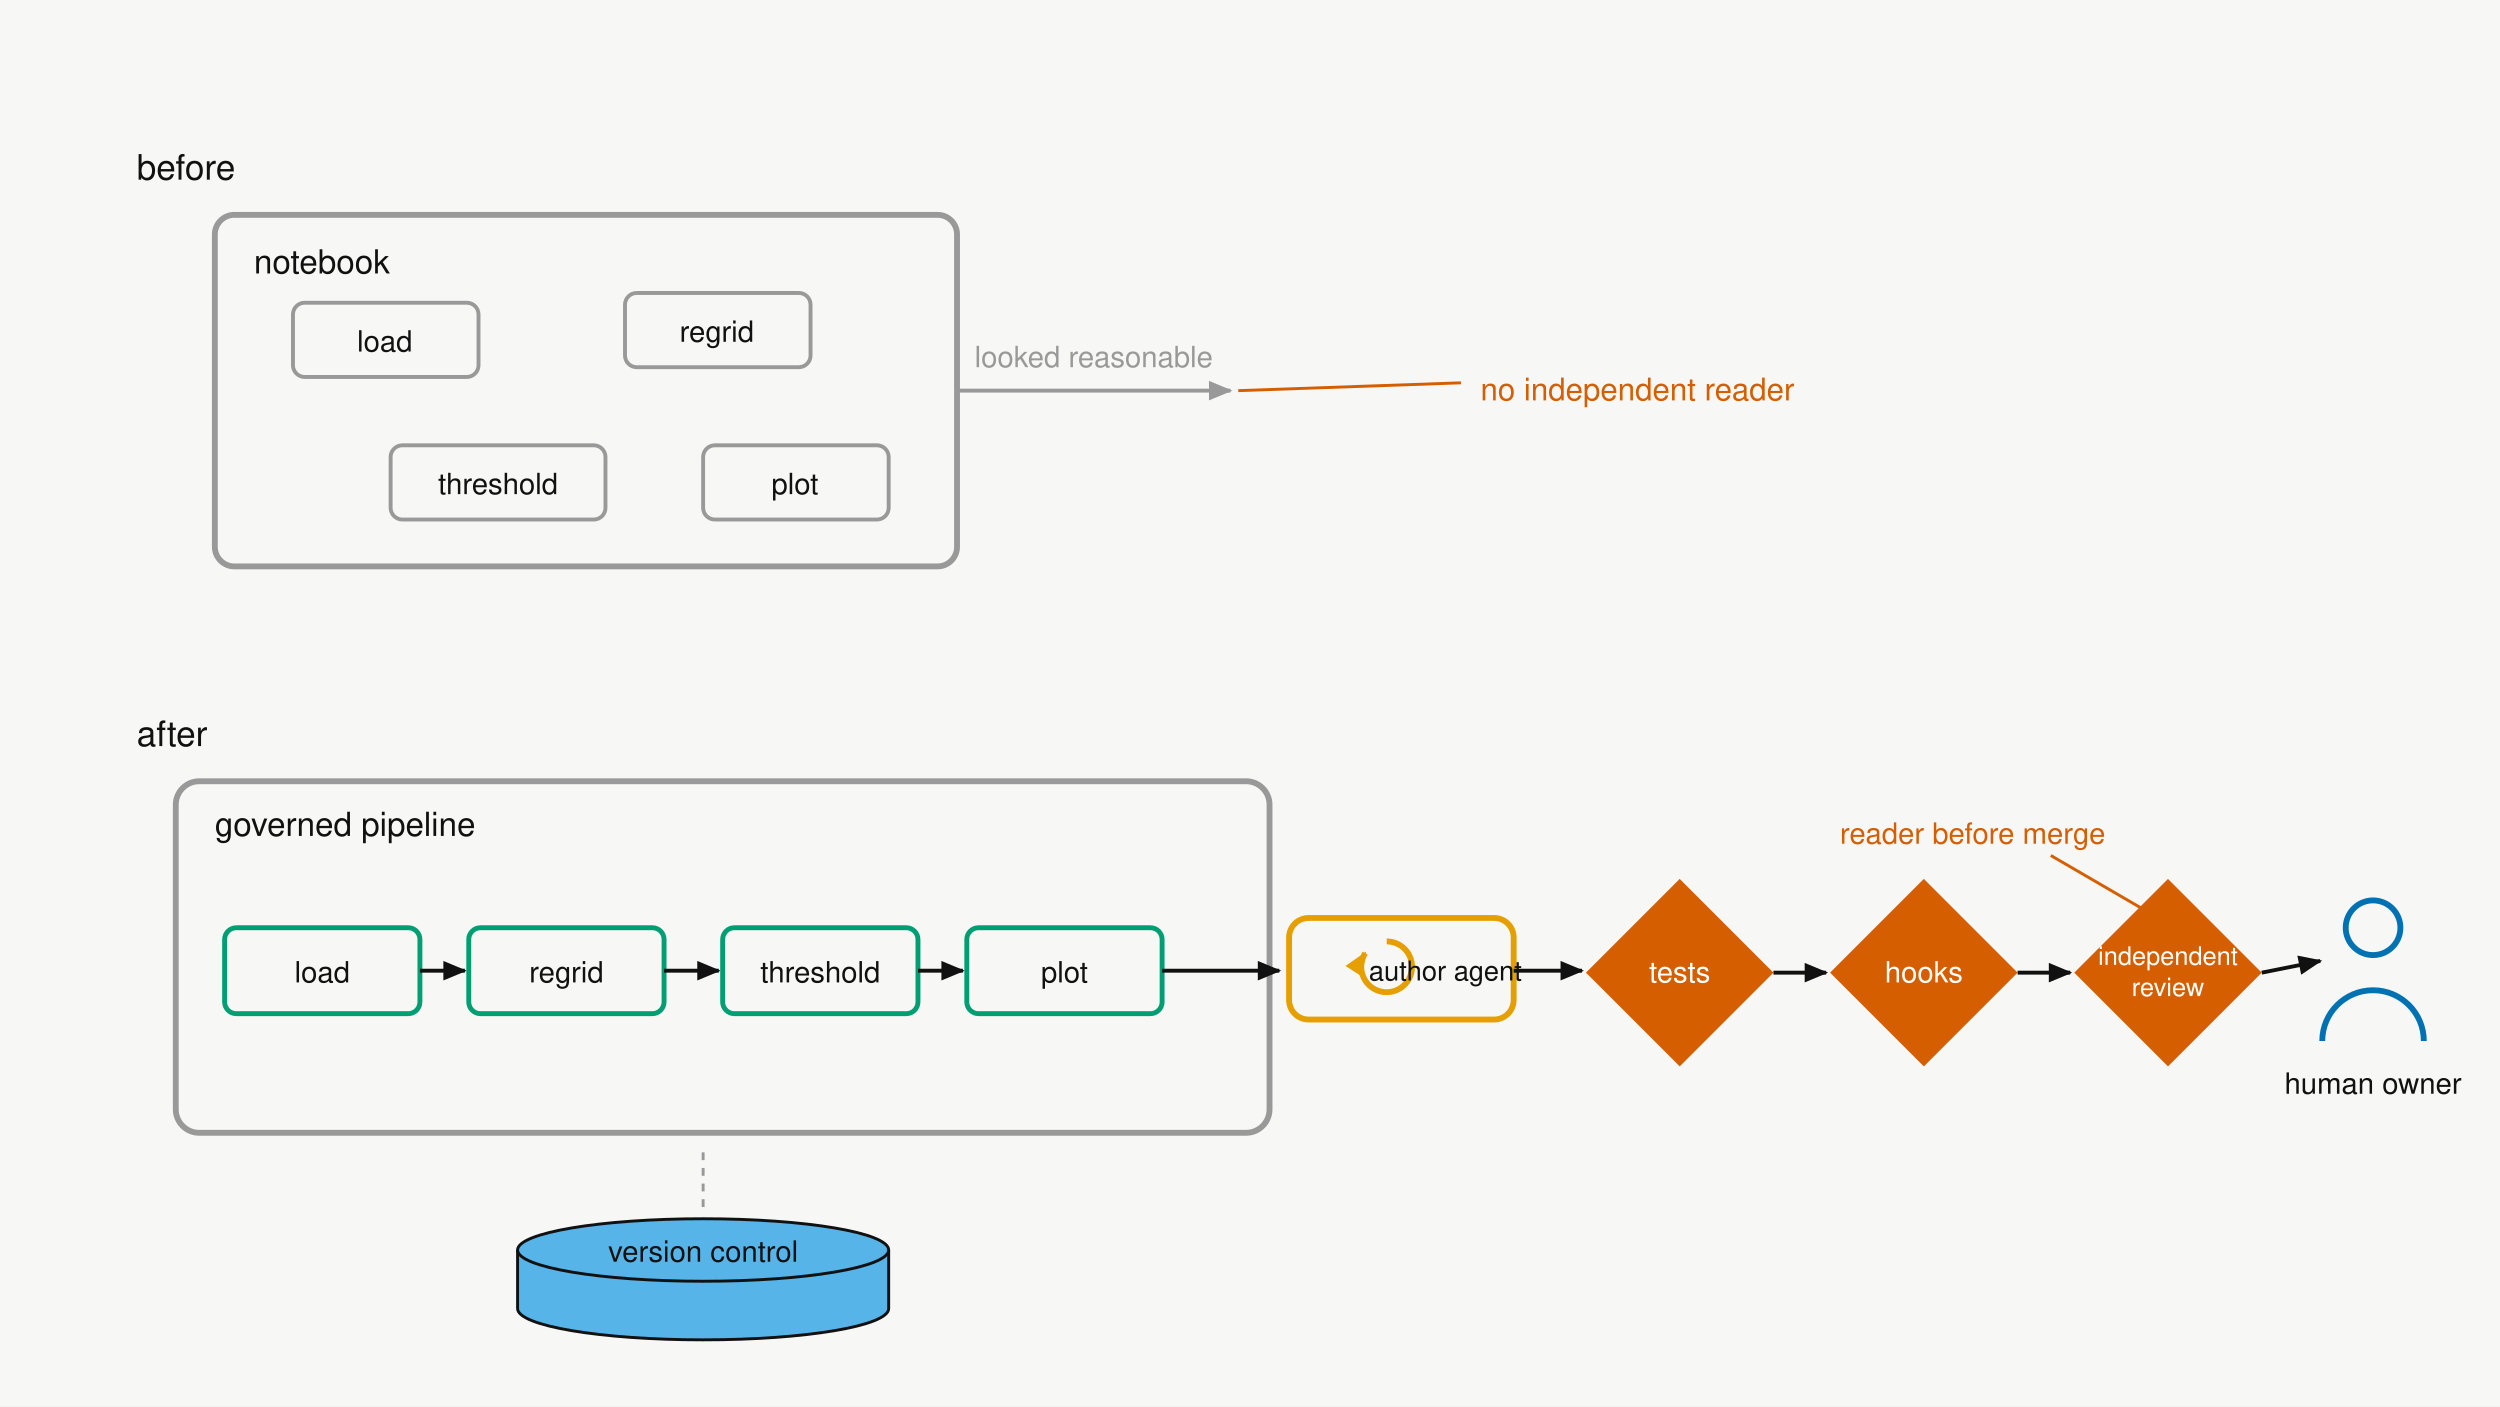
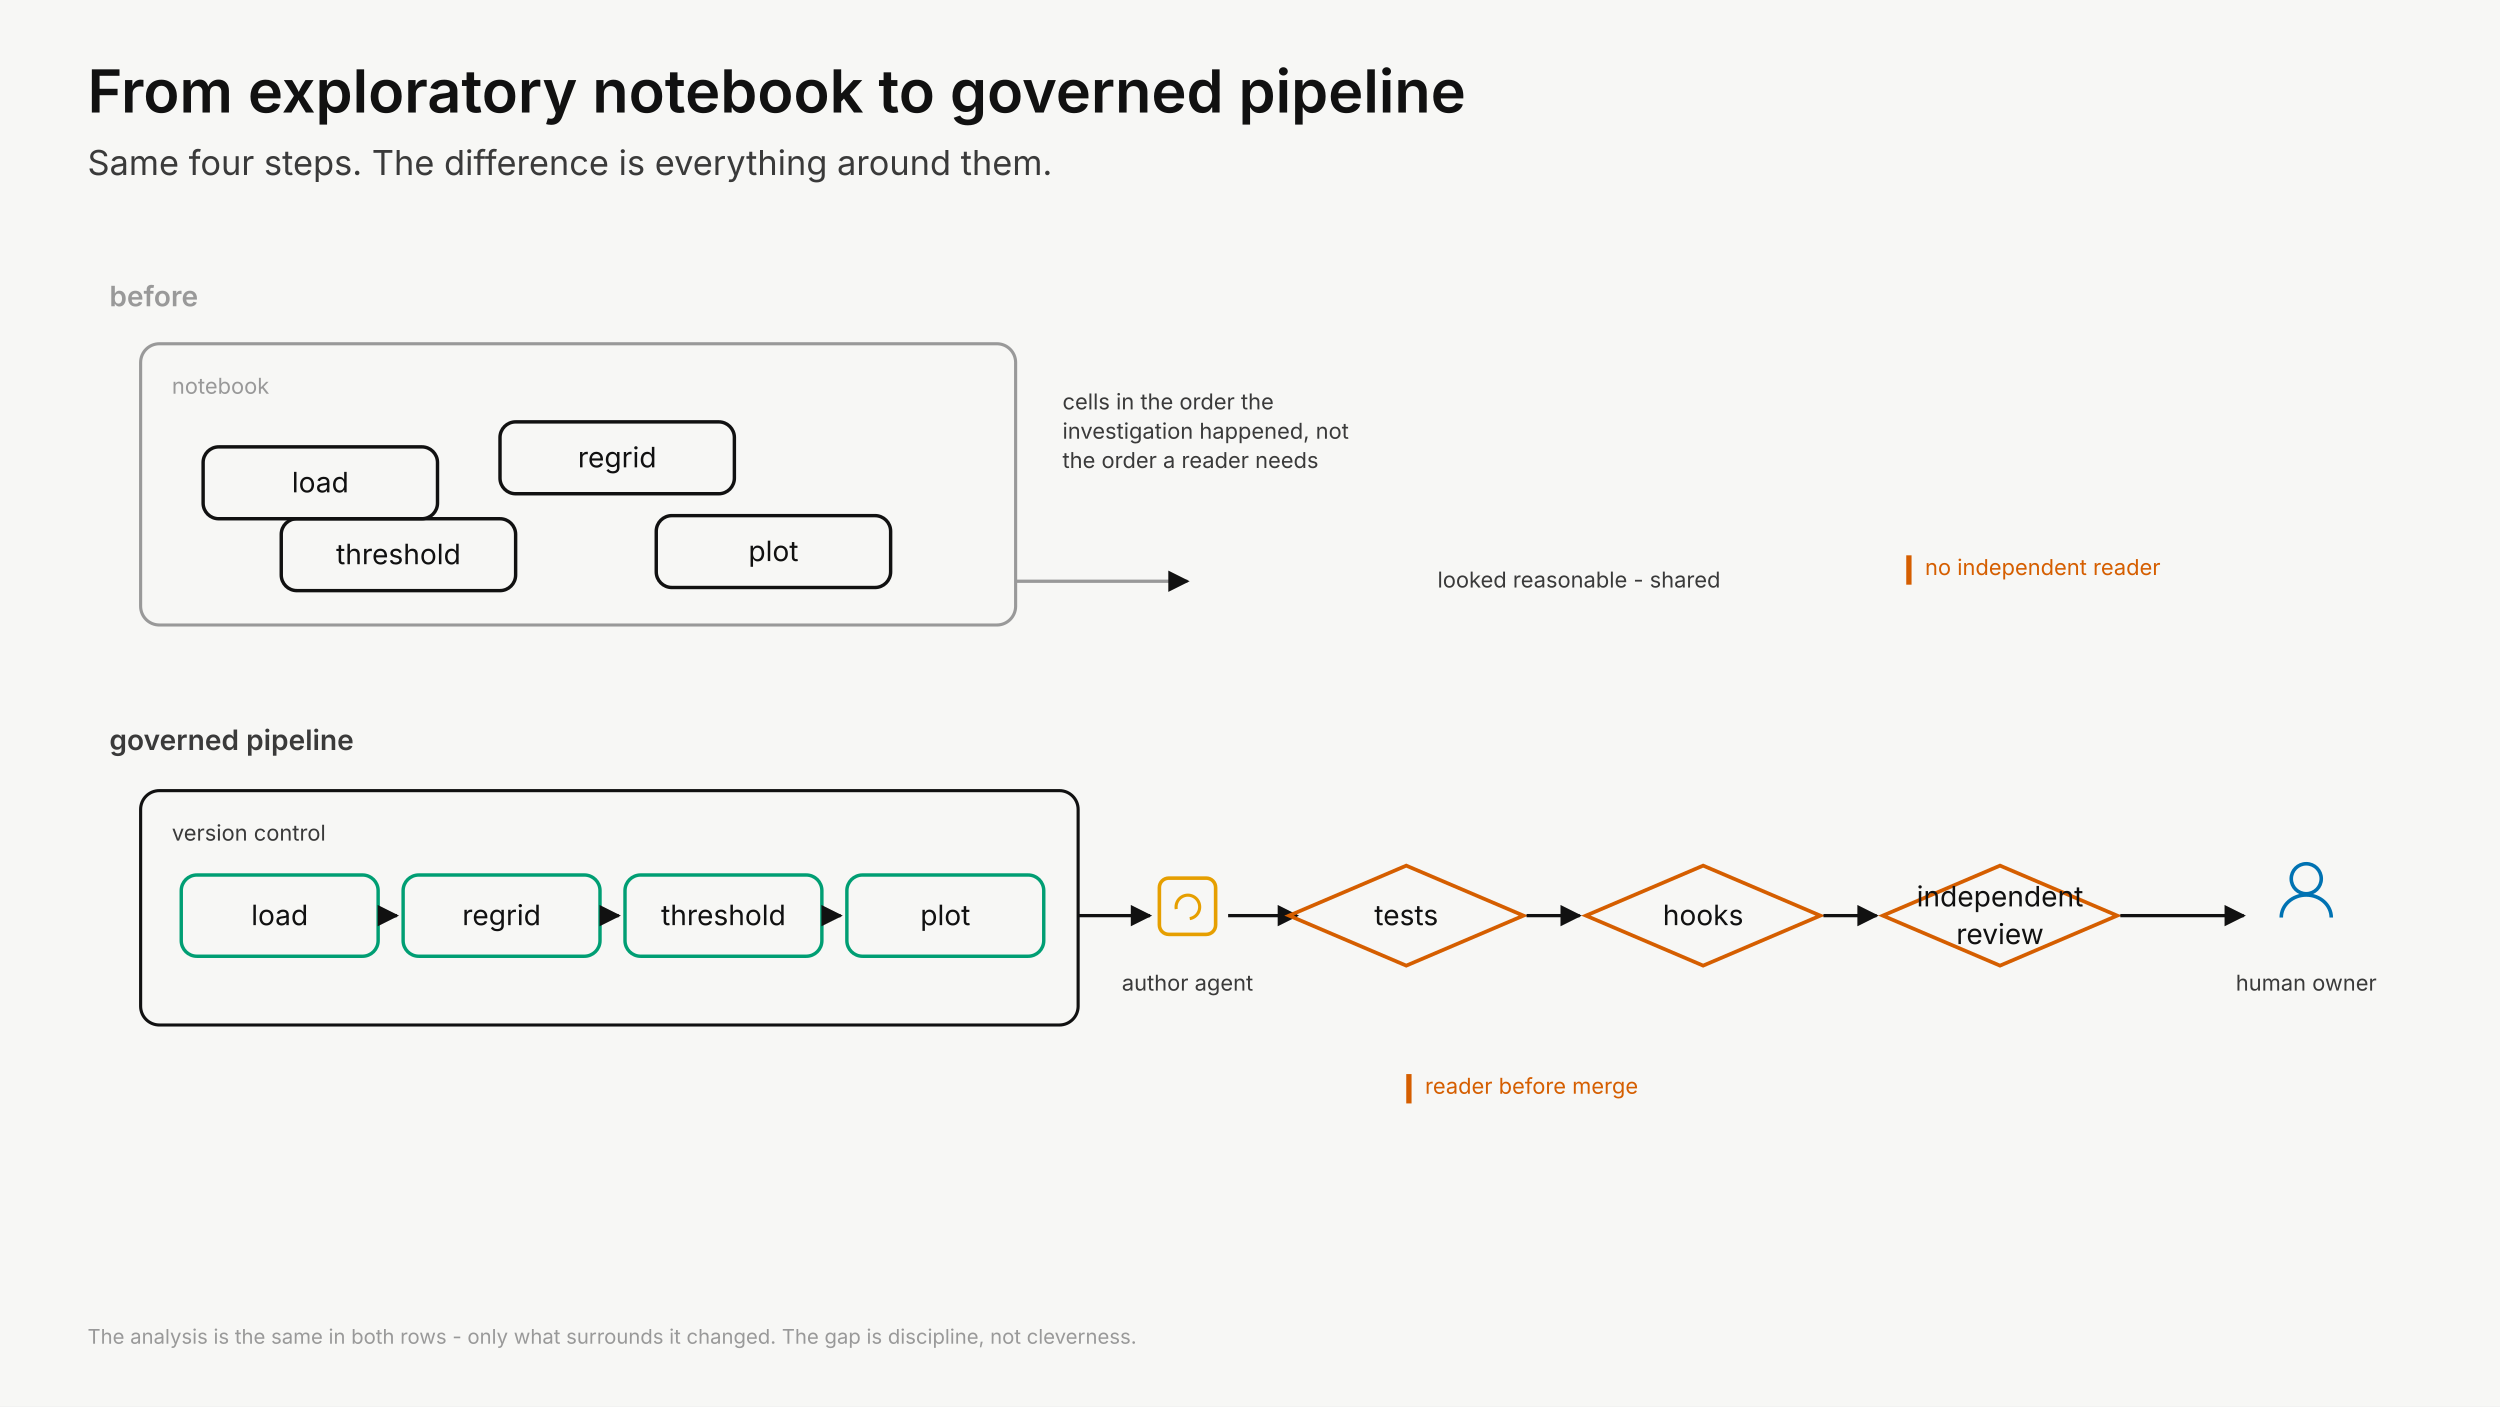
- <svg xmlns="http://www.w3.org/2000/svg" width="1280" height="720" viewBox="0 0 1280 720" font-family="Helvetica, Arial, sans-serif">
+ <svg xmlns="http://www.w3.org/2000/svg" width="1600" height="900" viewBox="0 0 1600 900" role="img">
  <defs>
-     <marker id="ah" markerWidth="12" markerHeight="10" refX="11" refY="5" orient="auto" markerUnits="userSpaceOnUse">
-       <path d="M0,0 L12,5 L0,10 Z" fill="#111111" />
-     </marker>
-     <marker id="ahG" markerWidth="12" markerHeight="10" refX="11" refY="5" orient="auto" markerUnits="userSpaceOnUse">
-       <path d="M0,0 L12,5 L0,10 Z" fill="#999999" />
-     </marker>
-     <marker id="ahO" markerWidth="12" markerHeight="10" refX="11" refY="5" orient="auto" markerUnits="userSpaceOnUse">
-       <path d="M0,0 L12,5 L0,10 Z" fill="#E69F00" />
+     <marker id="ah72" viewBox="0 0 10 10" refX="9" refY="5" markerWidth="6.5" markerHeight="6.5" orient="auto-start-reverse">
+       <path d="M0,0 L10,5 L0,10 z" fill="#111111" />
    </marker>
  </defs>
-   <rect width="1280" height="720" fill="#F7F7F5" />
-   <text x="70" y="92" font-size="18" fill="#111111">before</text>
-   <rect x="110" y="110" width="380" height="180" rx="10" fill="none" stroke="#999999" stroke-width="3" />
-   <text x="130" y="140" font-size="17" fill="#111111">notebook</text>
-   <rect x="150" y="155" width="95" height="38" rx="6" fill="#F7F7F5" stroke="#999999" stroke-width="2" />
-   <text x="197" y="180" font-size="15" fill="#111111" text-anchor="middle">load</text>
-   <rect x="320" y="150" width="95" height="38" rx="6" fill="#F7F7F5" stroke="#999999" stroke-width="2" />
-   <text x="367" y="175" font-size="15" fill="#111111" text-anchor="middle">regrid</text>
-   <rect x="200" y="228" width="110" height="38" rx="6" fill="#F7F7F5" stroke="#999999" stroke-width="2" />
-   <text x="255" y="253" font-size="15" fill="#111111" text-anchor="middle">threshold</text>
-   <rect x="360" y="228" width="95" height="38" rx="6" fill="#F7F7F5" stroke="#999999" stroke-width="2" />
-   <text x="407" y="253" font-size="15" fill="#111111" text-anchor="middle">plot</text>
-   <line x1="490" y1="200" x2="630" y2="200" stroke="#999999" stroke-width="2" marker-end="url(#ahG)" />
-   <text x="560" y="188" font-size="15" fill="#999999" text-anchor="middle">looked reasonable</text>
-   <line x1="748" y1="196" x2="634" y2="200" stroke="#D55E00" stroke-width="1.5" />
-   <text x="758" y="205" font-size="16" fill="#D55E00">no independent reader</text>
-   <text x="70" y="382" font-size="18" fill="#111111">after</text>
-   <rect x="90" y="400" width="560" height="180" rx="12" fill="none" stroke="#999999" stroke-width="3" />
-   <text x="110" y="428" font-size="17" fill="#111111">governed pipeline</text>
-   <rect x="115" y="475" width="100" height="44" rx="6" fill="none" stroke="#009E73" stroke-width="2.5" />
-   <text x="165" y="503" font-size="15" fill="#111111" text-anchor="middle">load</text>
-   <line x1="215" y1="497" x2="238" y2="497" stroke="#111111" stroke-width="2" marker-end="url(#ah)" />
-   <rect x="240" y="475" width="100" height="44" rx="6" fill="none" stroke="#009E73" stroke-width="2.5" />
-   <text x="290" y="503" font-size="15" fill="#111111" text-anchor="middle">regrid</text>
-   <line x1="340" y1="497" x2="368" y2="497" stroke="#111111" stroke-width="2" marker-end="url(#ah)" />
-   <rect x="370" y="475" width="100" height="44" rx="6" fill="none" stroke="#009E73" stroke-width="2.5" />
-   <text x="420" y="503" font-size="15" fill="#111111" text-anchor="middle">threshold</text>
-   <line x1="470" y1="497" x2="493" y2="497" stroke="#111111" stroke-width="2" marker-end="url(#ah)" />
-   <rect x="495" y="475" width="100" height="44" rx="6" fill="none" stroke="#009E73" stroke-width="2.5" />
-   <text x="545" y="503" font-size="15" fill="#111111" text-anchor="middle">plot</text>
-   <line x1="595" y1="497" x2="655" y2="497" stroke="#111111" stroke-width="2" marker-end="url(#ah)" />
-   <rect x="660" y="470" width="115" height="52" rx="10" fill="none" stroke="#E69F00" stroke-width="3" />
-   <path d="M710,482 A13,13 0 1 1 699,488" fill="none" stroke="#E69F00" stroke-width="3" marker-end="url(#ahO)" />
-   <text x="740" y="502" font-size="14" fill="#111111" text-anchor="middle">author agent</text>
-   <line x1="775" y1="497" x2="810" y2="497" stroke="#111111" stroke-width="2" marker-end="url(#ah)" />
-   <polygon points="860,450 908,498 860,546 812,498" fill="#D55E00" />
-   <text x="860" y="503" font-size="15" fill="#FFFFFF" text-anchor="middle">tests</text>
-   <line x1="908" y1="498" x2="935" y2="498" stroke="#111111" stroke-width="2" marker-end="url(#ah)" />
-   <polygon points="985,450 1033,498 985,546 937,498" fill="#D55E00" />
-   <text x="985" y="503" font-size="15" fill="#FFFFFF" text-anchor="middle">hooks</text>
-   <line x1="1033" y1="498" x2="1060" y2="498" stroke="#111111" stroke-width="2" marker-end="url(#ah)" />
-   <polygon points="1110,450 1158,498 1110,546 1062,498" fill="#D55E00" />
-   <text x="1110" y="494" font-size="13" fill="#FFFFFF" text-anchor="middle">independent</text>
-   <text x="1110" y="510" font-size="13" fill="#FFFFFF" text-anchor="middle">review</text>
-   <line x1="1158" y1="498" x2="1188" y2="492" stroke="#111111" stroke-width="2" marker-end="url(#ah)" />
-   <circle cx="1215" cy="475" r="14" fill="none" stroke="#0072B2" stroke-width="3" />
-   <path d="M1189,533 a26,26 0 0 1 52,0" fill="none" stroke="#0072B2" stroke-width="3" />
-   <text x="1215" y="560" font-size="15" fill="#111111" text-anchor="middle">human owner</text>
-   <line x1="1050" y1="438" x2="1105" y2="470" stroke="#D55E00" stroke-width="1.5" />
-   <text x="1010" y="432" font-size="15" fill="#D55E00" text-anchor="middle">reader before merge</text>
-   <line x1="360" y1="590" x2="360" y2="622" stroke="#999999" stroke-width="1.5" stroke-dasharray="4 4" />
-   <path d="M265,640 v30 a95,16 0 0 0 190,0 v-30" fill="#56B4E9" stroke="#111111" stroke-width="1.5" />
-   <ellipse cx="360" cy="640" rx="95" ry="16" fill="#56B4E9" stroke="#111111" stroke-width="1.5" />
-   <text x="360" y="646" font-size="15" fill="#111111" text-anchor="middle">version control</text>
+   <rect width="1600" height="900" fill="#F7F7F5" />
+   <text x="56.0" y="72.0" font-family="Inter, 'Helvetica Neue', Helvetica, Arial, sans-serif" font-size="38" fill="#111111" font-weight="600" text-anchor="start">From exploratory notebook to governed pipeline</text>
+   <text x="56.0" y="112.0" font-family="Inter, 'Helvetica Neue', Helvetica, Arial, sans-serif" font-size="22" fill="#3A3A3A" font-weight="400" text-anchor="start">Same four steps. The difference is everything around them.</text>
+   <text x="70.0" y="196.0" font-family="Inter, 'Helvetica Neue', Helvetica, Arial, sans-serif" font-size="18" fill="#999999" font-weight="600" text-anchor="start">before</text>
+   <rect x="90.0" y="220.0" width="560.0" height="180.0" rx="12" fill="none" stroke="#999999" stroke-width="2" />
+   <text x="110.0" y="252.0" font-family="Inter, 'Helvetica Neue', Helvetica, Arial, sans-serif" font-size="14" fill="#999999" font-weight="400" text-anchor="start">notebook</text>
+   <rect x="130.0" y="286.0" width="150.0" height="46.0" rx="10" fill="none" stroke="#111111" stroke-width="2.2" />
+   <text x="205.0" y="315.1" font-family="Inter, 'Helvetica Neue', Helvetica, Arial, sans-serif" font-size="18" fill="#111111" font-weight="400" text-anchor="middle">load</text>
+   <rect x="320.0" y="270.0" width="150.0" height="46.0" rx="10" fill="none" stroke="#111111" stroke-width="2.2" />
+   <text x="395.0" y="299.1" font-family="Inter, 'Helvetica Neue', Helvetica, Arial, sans-serif" font-size="18" fill="#111111" font-weight="400" text-anchor="middle">regrid</text>
+   <rect x="180.0" y="332.0" width="150.0" height="46.0" rx="10" fill="none" stroke="#111111" stroke-width="2.2" />
+   <text x="255.0" y="361.1" font-family="Inter, 'Helvetica Neue', Helvetica, Arial, sans-serif" font-size="18" fill="#111111" font-weight="400" text-anchor="middle">threshold</text>
+   <rect x="420.0" y="330.0" width="150.0" height="46.0" rx="10" fill="none" stroke="#111111" stroke-width="2.2" />
+   <text x="495.0" y="359.1" font-family="Inter, 'Helvetica Neue', Helvetica, Arial, sans-serif" font-size="18" fill="#111111" font-weight="400" text-anchor="middle">plot</text>
+   <text x="680.0" y="262.0" font-family="Inter, 'Helvetica Neue', Helvetica, Arial, sans-serif" font-size="14" fill="#3A3A3A" font-weight="400" text-anchor="start">cells in the order the</text>
+   <text x="680.0" y="280.8" font-family="Inter, 'Helvetica Neue', Helvetica, Arial, sans-serif" font-size="14" fill="#3A3A3A" font-weight="400" text-anchor="start">investigation happened, not</text>
+   <text x="680.0" y="299.5" font-family="Inter, 'Helvetica Neue', Helvetica, Arial, sans-serif" font-size="14" fill="#3A3A3A" font-weight="400" text-anchor="start">the order a reader needs</text>
+   <line x1="650.0" y1="372.0" x2="760.0" y2="372.0" stroke="#999999" stroke-width="2.1" marker-end="url(#ah72)" />
+   <text x="920.0" y="376.0" font-family="Inter, 'Helvetica Neue', Helvetica, Arial, sans-serif" font-size="14" fill="#3A3A3A" font-weight="400" text-anchor="start">looked reasonable - shared</text>
+   <rect x="1220.0" y="355.4" width="3.4" height="18.8" fill="#D55E00" />
+   <text x="1232.0" y="368.0" font-family="Inter, 'Helvetica Neue', Helvetica, Arial, sans-serif" font-size="14" fill="#D55E00" font-weight="400" text-anchor="start">no independent reader</text>
+   <text x="70.0" y="480.0" font-family="Inter, 'Helvetica Neue', Helvetica, Arial, sans-serif" font-size="18" fill="#3A3A3A" font-weight="600" text-anchor="start">governed pipeline</text>
+   <rect x="90.0" y="506.0" width="600.0" height="150.0" rx="12" fill="none" stroke="#111111" stroke-width="2" />
+   <text x="110.0" y="538.0" font-family="Inter, 'Helvetica Neue', Helvetica, Arial, sans-serif" font-size="14" fill="#3A3A3A" font-weight="400" text-anchor="start">version control</text>
+   <rect x="116.0" y="560.0" width="126.0" height="52.0" rx="10" fill="none" stroke="#009E73" stroke-width="2.2" />
+   <text x="179.0" y="592.1" font-family="Inter, 'Helvetica Neue', Helvetica, Arial, sans-serif" font-size="18" fill="#111111" font-weight="400" text-anchor="middle">load</text>
+   <rect x="258.0" y="560.0" width="126.0" height="52.0" rx="10" fill="none" stroke="#009E73" stroke-width="2.2" />
+   <text x="321.0" y="592.1" font-family="Inter, 'Helvetica Neue', Helvetica, Arial, sans-serif" font-size="18" fill="#111111" font-weight="400" text-anchor="middle">regrid</text>
+   <line x1="244.0" y1="586.0" x2="254.0" y2="586.0" stroke="#111111" stroke-width="2.1" marker-end="url(#ah72)" />
+   <rect x="400.0" y="560.0" width="126.0" height="52.0" rx="10" fill="none" stroke="#009E73" stroke-width="2.2" />
+   <text x="463.0" y="592.1" font-family="Inter, 'Helvetica Neue', Helvetica, Arial, sans-serif" font-size="18" fill="#111111" font-weight="400" text-anchor="middle">threshold</text>
+   <line x1="386.0" y1="586.0" x2="396.0" y2="586.0" stroke="#111111" stroke-width="2.1" marker-end="url(#ah72)" />
+   <rect x="542.0" y="560.0" width="126.0" height="52.0" rx="10" fill="none" stroke="#009E73" stroke-width="2.2" />
+   <text x="605.0" y="592.1" font-family="Inter, 'Helvetica Neue', Helvetica, Arial, sans-serif" font-size="18" fill="#111111" font-weight="400" text-anchor="middle">plot</text>
+   <line x1="528.0" y1="586.0" x2="538.0" y2="586.0" stroke="#111111" stroke-width="2.1" marker-end="url(#ah72)" />
+   <rect x="742.0" y="562.0" width="36.0" height="36.0" rx="6" fill="none" stroke="#E69F00" stroke-width="2.3" />
+   <path d="M752.8,581.8 a7.56,7.56 0 1 1 8.64,6.12" fill="none" stroke="#E69F00" stroke-width="2" />
+   <text x="760.0" y="634.0" font-family="Inter, 'Helvetica Neue', Helvetica, Arial, sans-serif" font-size="14" fill="#3A3A3A" font-weight="400" text-anchor="middle">author agent</text>
+   <line x1="690.0" y1="586.0" x2="736.0" y2="586.0" stroke="#111111" stroke-width="2.1" marker-end="url(#ah72)" />
+   <line x1="786.0" y1="586.0" x2="830.0" y2="586.0" stroke="#111111" stroke-width="2.1" marker-end="url(#ah72)" />
+   <polygon points="900,554.0 975.0,586 900,618.0 825.0,586" fill="none" stroke="#D55E00" stroke-width="2.4" />
+   <text x="900.0" y="592.1" font-family="Inter, 'Helvetica Neue', Helvetica, Arial, sans-serif" font-size="18" fill="#111111" font-weight="400" text-anchor="middle">tests</text>
+   <polygon points="1090,554.0 1165.0,586 1090,618.0 1015.0,586" fill="none" stroke="#D55E00" stroke-width="2.4" />
+   <text x="1090.0" y="592.1" font-family="Inter, 'Helvetica Neue', Helvetica, Arial, sans-serif" font-size="18" fill="#111111" font-weight="400" text-anchor="middle">hooks</text>
+   <line x1="977.0" y1="586.0" x2="1011.0" y2="586.0" stroke="#111111" stroke-width="2.1" marker-end="url(#ah72)" />
+   <polygon points="1280,554.0 1355.0,586 1280,618.0 1205.0,586" fill="none" stroke="#D55E00" stroke-width="2.4" />
+   <text x="1280.0" y="580.1" font-family="Inter, 'Helvetica Neue', Helvetica, Arial, sans-serif" font-size="18" fill="#111111" font-weight="400" text-anchor="middle">independent</text>
+   <text x="1280.0" y="604.2" font-family="Inter, 'Helvetica Neue', Helvetica, Arial, sans-serif" font-size="18" fill="#111111" font-weight="400" text-anchor="middle">review</text>
+   <line x1="1167.0" y1="586.0" x2="1201.0" y2="586.0" stroke="#111111" stroke-width="2.1" marker-end="url(#ah72)" />
+   <line x1="1357.0" y1="586.0" x2="1436.0" y2="586.0" stroke="#111111" stroke-width="2.1" marker-end="url(#ah72)" />
+   <circle cx="1476" cy="562.4" r="9.6" fill="none" stroke="#0072B2" stroke-width="2.3" />
+   <path d="M1460,587.2 a16,14.4 0 0 1 32,0" fill="none" stroke="#0072B2" stroke-width="2.3" />
+   <text x="1476.0" y="634.0" font-family="Inter, 'Helvetica Neue', Helvetica, Arial, sans-serif" font-size="14" fill="#3A3A3A" font-weight="400" text-anchor="middle">human owner</text>
+   <rect x="900.0" y="687.4" width="3.4" height="18.8" fill="#D55E00" />
+   <text x="912.0" y="700.0" font-family="Inter, 'Helvetica Neue', Helvetica, Arial, sans-serif" font-size="14" fill="#D55E00" font-weight="400" text-anchor="start">reader before merge</text>
+   <text x="56.0" y="860.0" font-family="Inter, 'Helvetica Neue', Helvetica, Arial, sans-serif" font-size="13" fill="#999999" font-weight="400" text-anchor="start">The analysis is the same in both rows - only what surrounds it changed. The gap is discipline, not cleverness.</text>
</svg>
